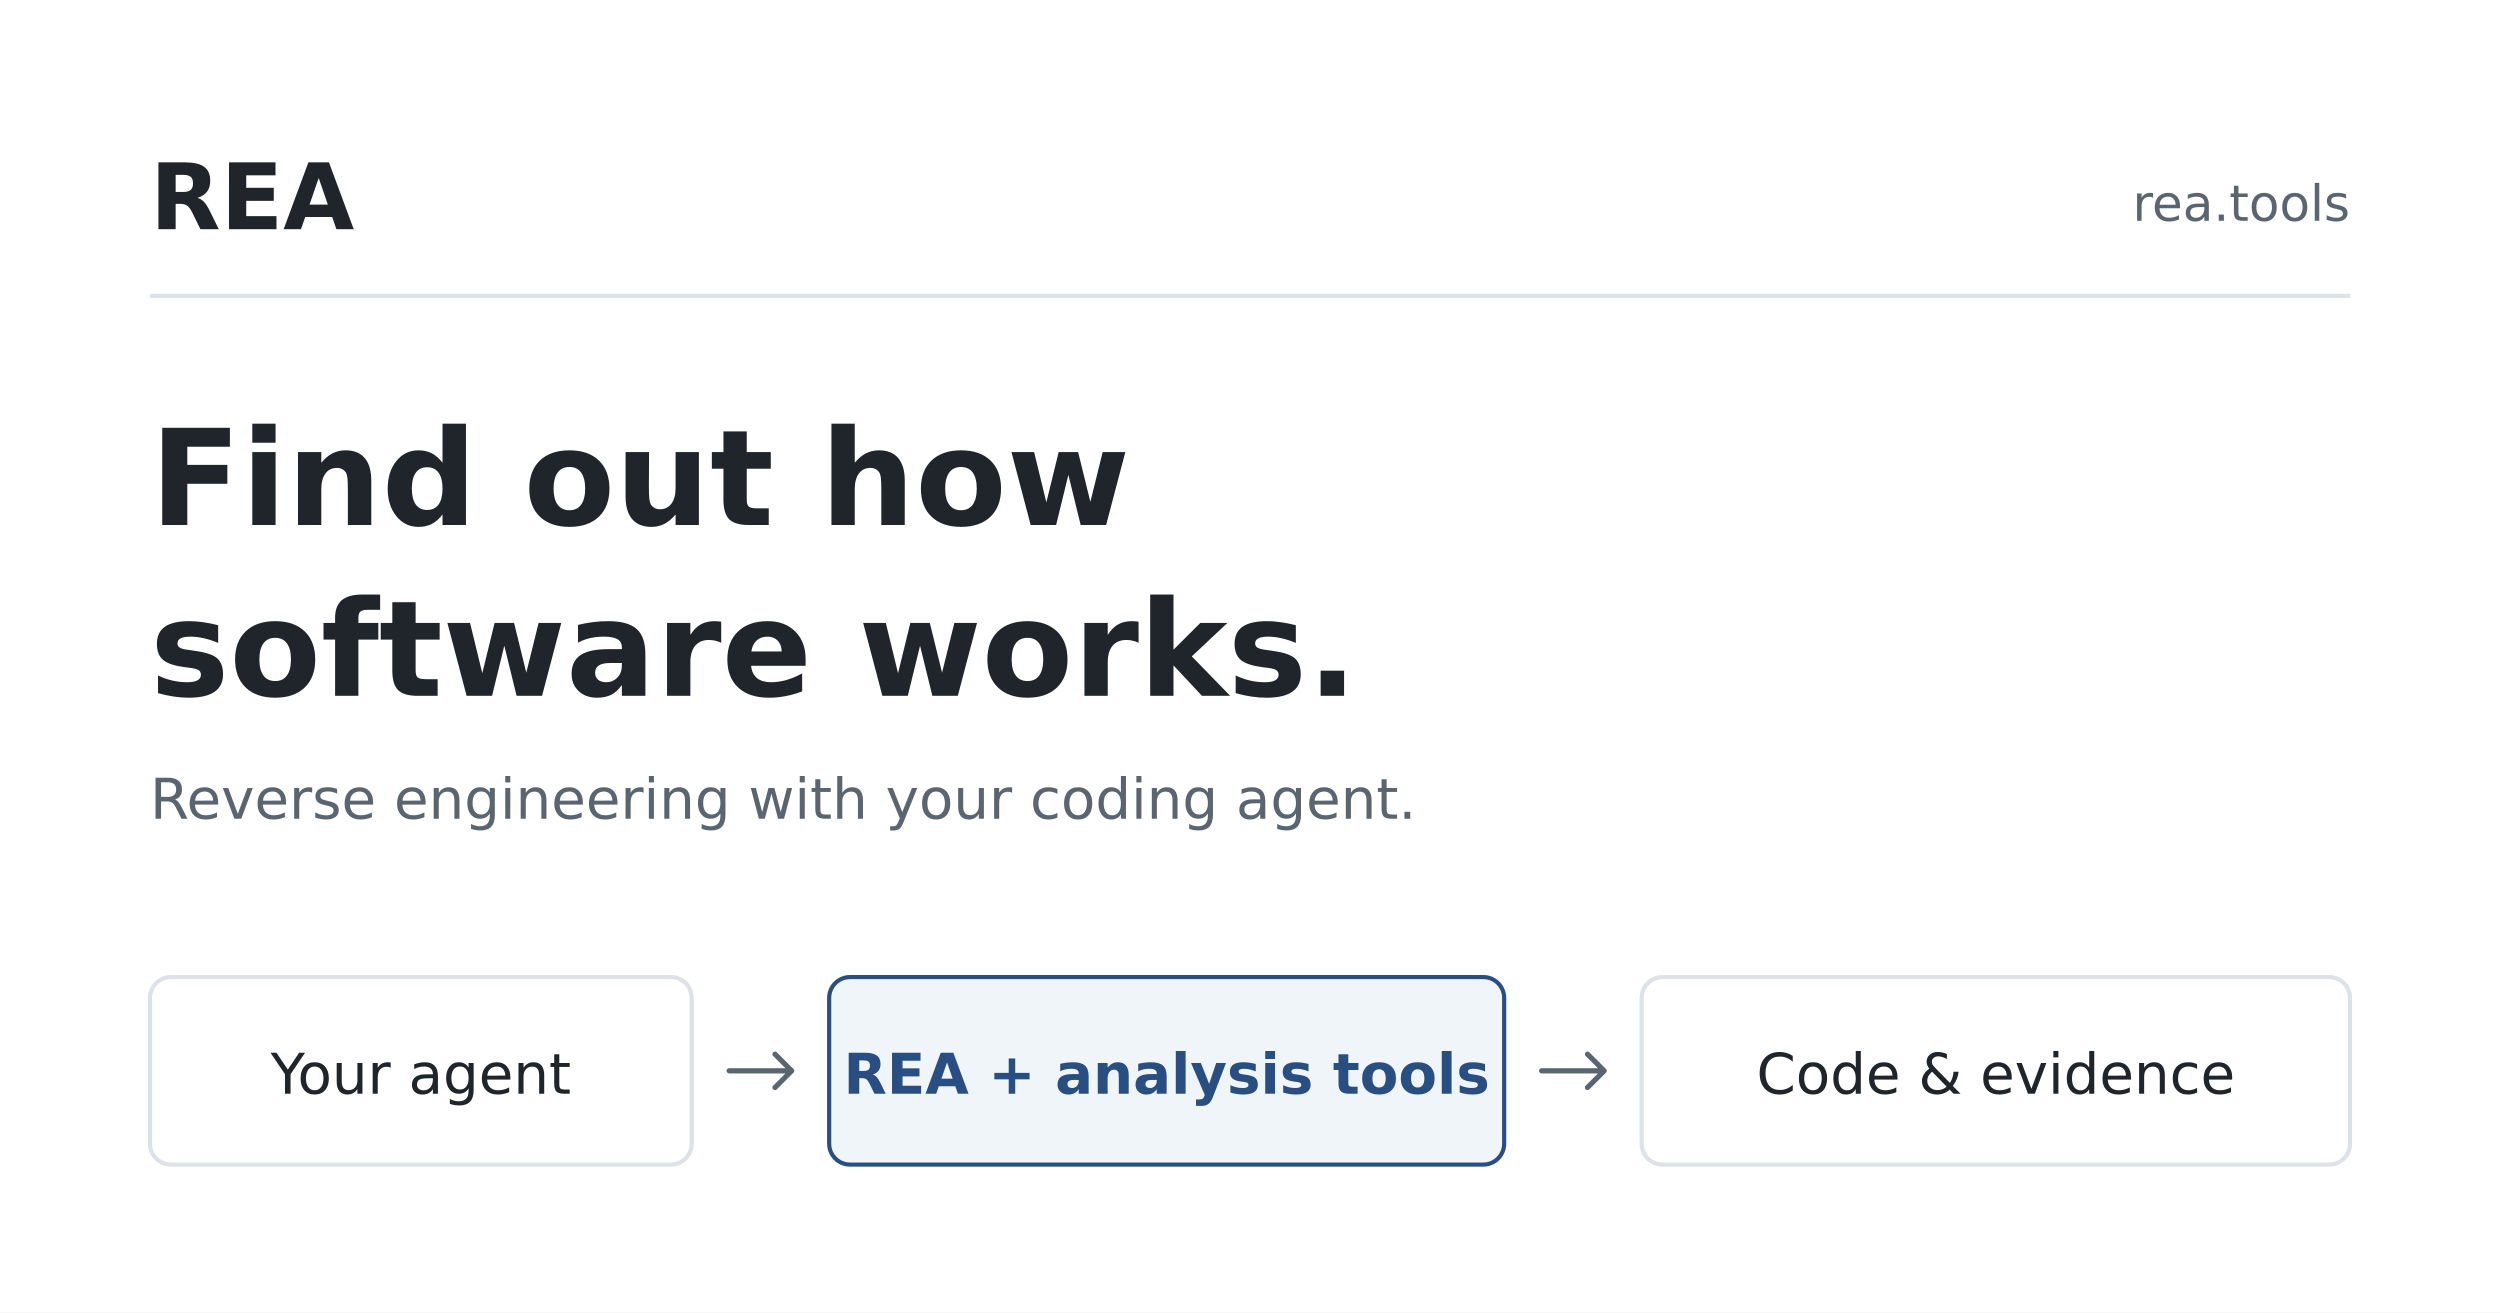
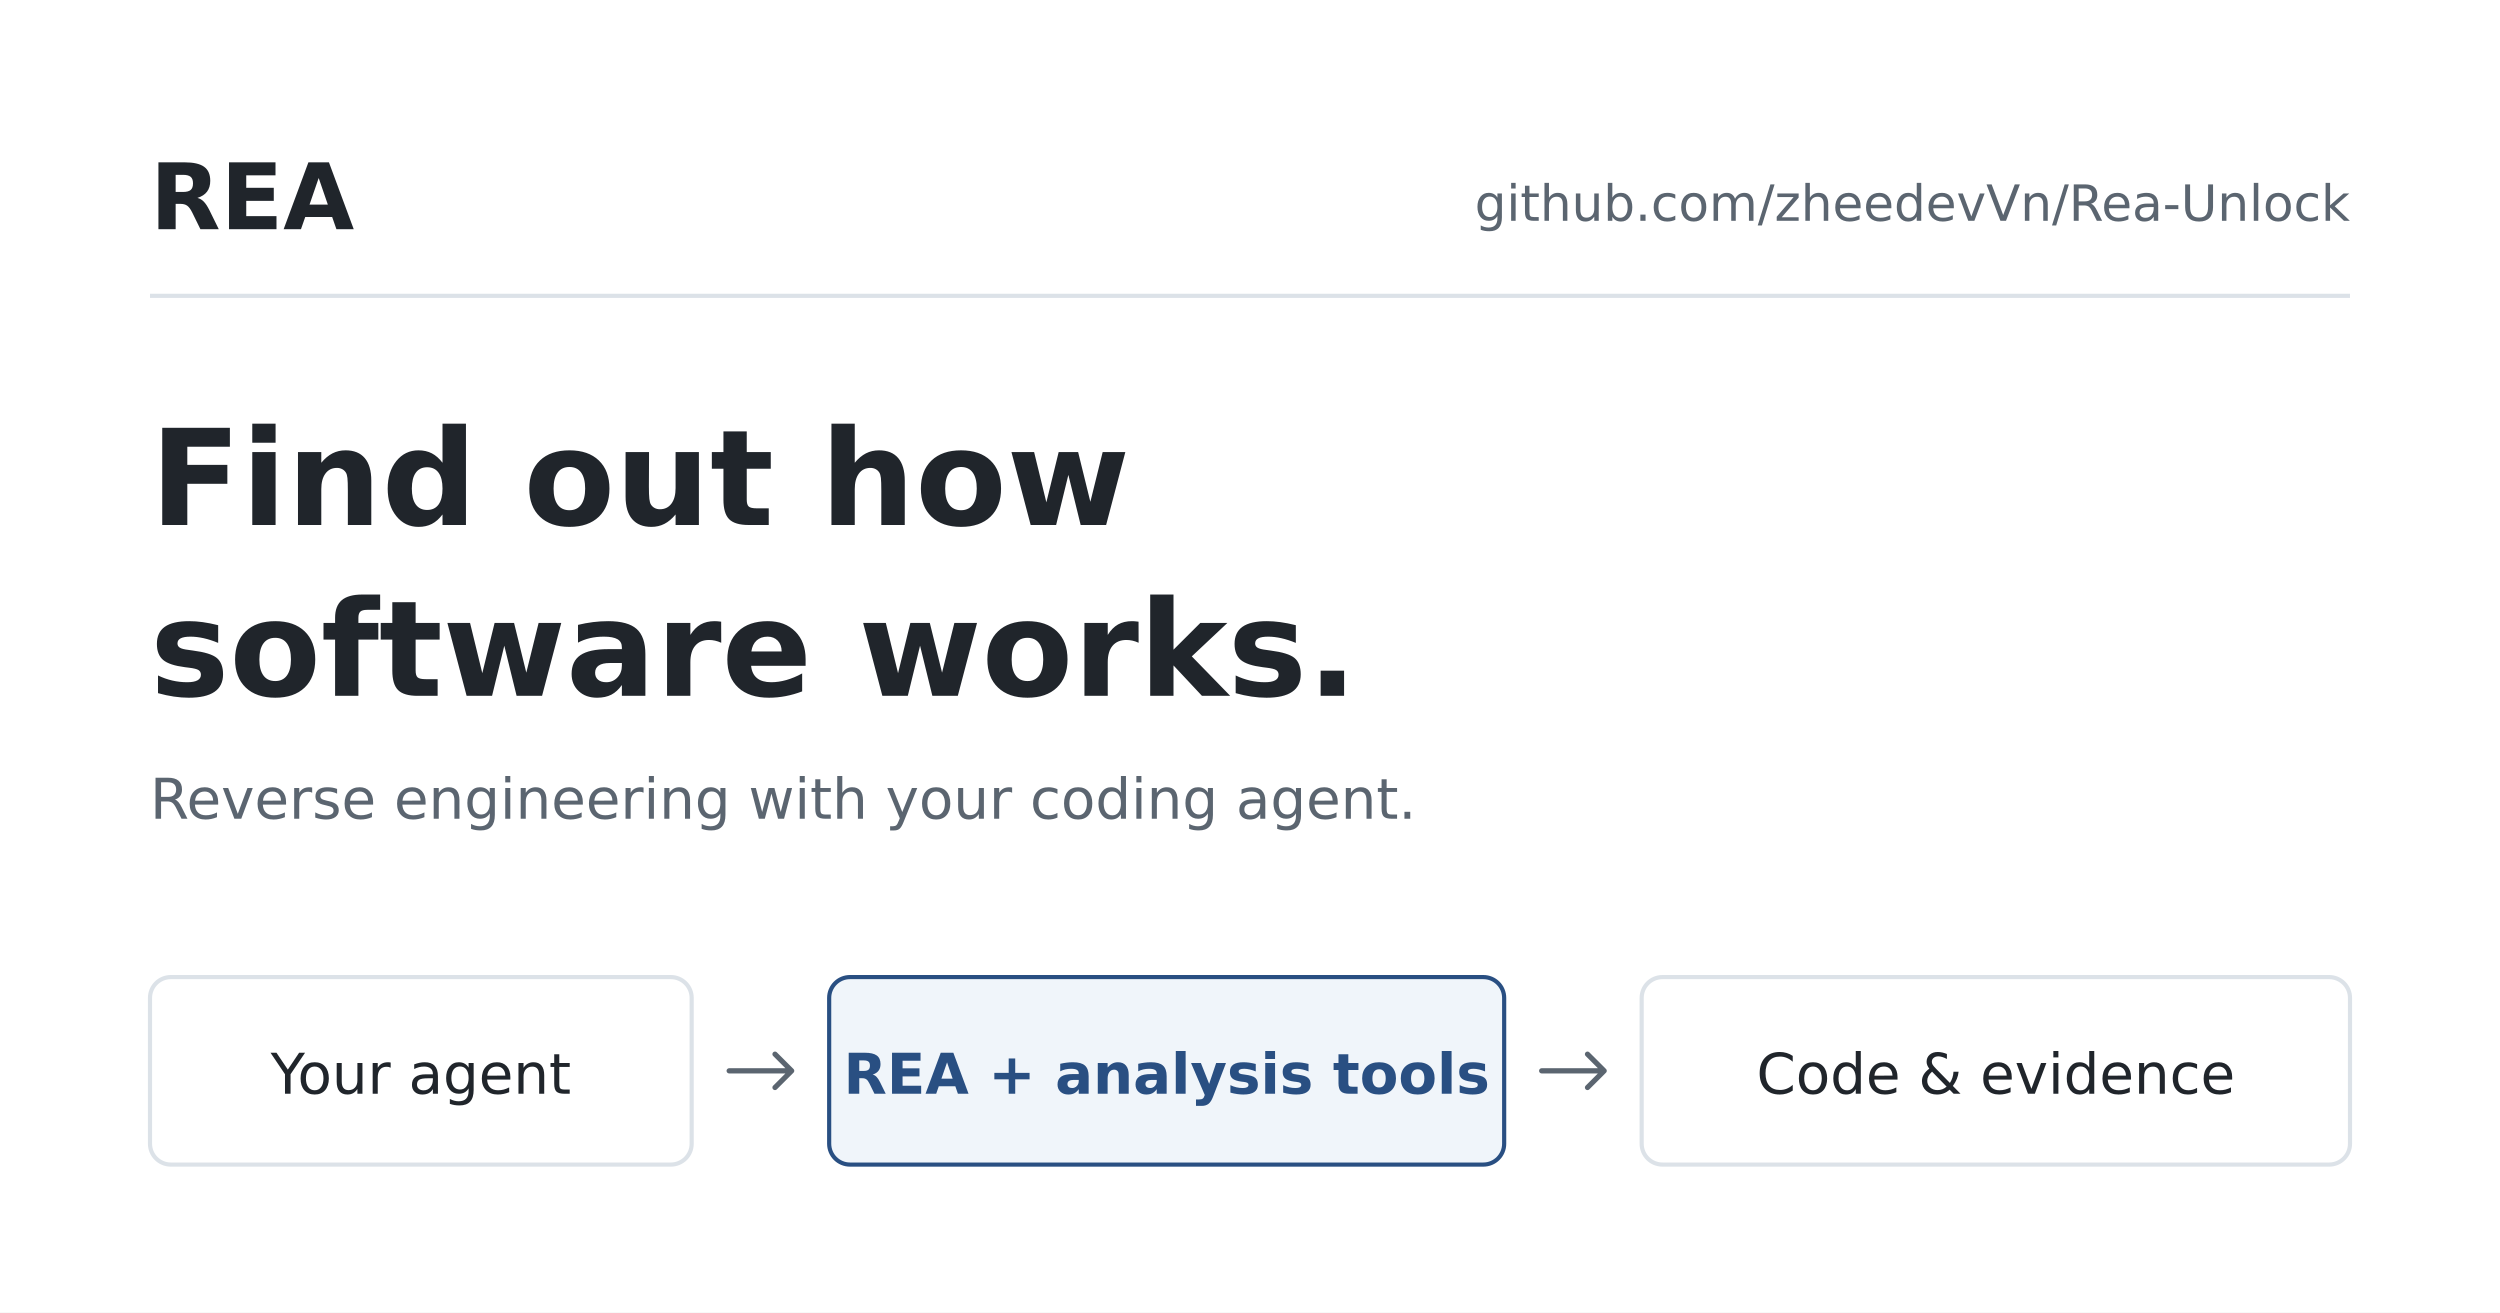
<svg xmlns="http://www.w3.org/2000/svg" width="1200" height="630" viewBox="0 0 1200 630" role="img" aria-labelledby="title desc">
  <rect width="1200" height="630" fill="#ffffff" />
  <g font-family="DejaVu Sans, sans-serif" fill="#20252b">
    <text x="72" y="110" font-size="44" font-weight="700">REA</text>
-     <text x="1128" y="106" font-size="24" text-anchor="end" fill="#5b6570">rea.tools</text>
+     <text x="1128" y="106" font-size="24" text-anchor="end" fill="#5b6570">github.com/zheedevVn/Rea-Unlock</text>
    <path d="M72 142 H1128" stroke="#dce2e8" stroke-width="2" />
    <text x="72" y="252" font-size="64" font-weight="700">Find out how</text>
    <text x="72" y="334" font-size="64" font-weight="700">software works.</text>
    <text x="72" y="393" font-size="27" fill="#5b6570">Reverse engineering with your coding agent.</text>
    <g stroke="#dce2e8" stroke-width="2">
      <rect x="72" y="469" width="260" height="90" rx="10" fill="#ffffff" />
      <rect x="398" y="469" width="324" height="90" rx="10" fill="#f0f5fa" stroke="#294f82" />
      <rect x="788" y="469" width="340" height="90" rx="10" fill="#ffffff" />
    </g>
    <g text-anchor="middle" font-size="27">
      <text x="202" y="525">Your agent</text>
      <text x="560" y="525" fill="#294f82" font-weight="700">REA + analysis tools</text>
      <text x="958" y="525">Code &amp; evidence</text>
    </g>
    <g stroke="#5b6570" stroke-width="2.5" fill="none" stroke-linecap="round" stroke-linejoin="round">
      <path d="M350 514 H380 M372 506 L380 514 L372 522" />
      <path d="M740 514 H770 M762 506 L770 514 L762 522" />
    </g>
  </g>
</svg>
